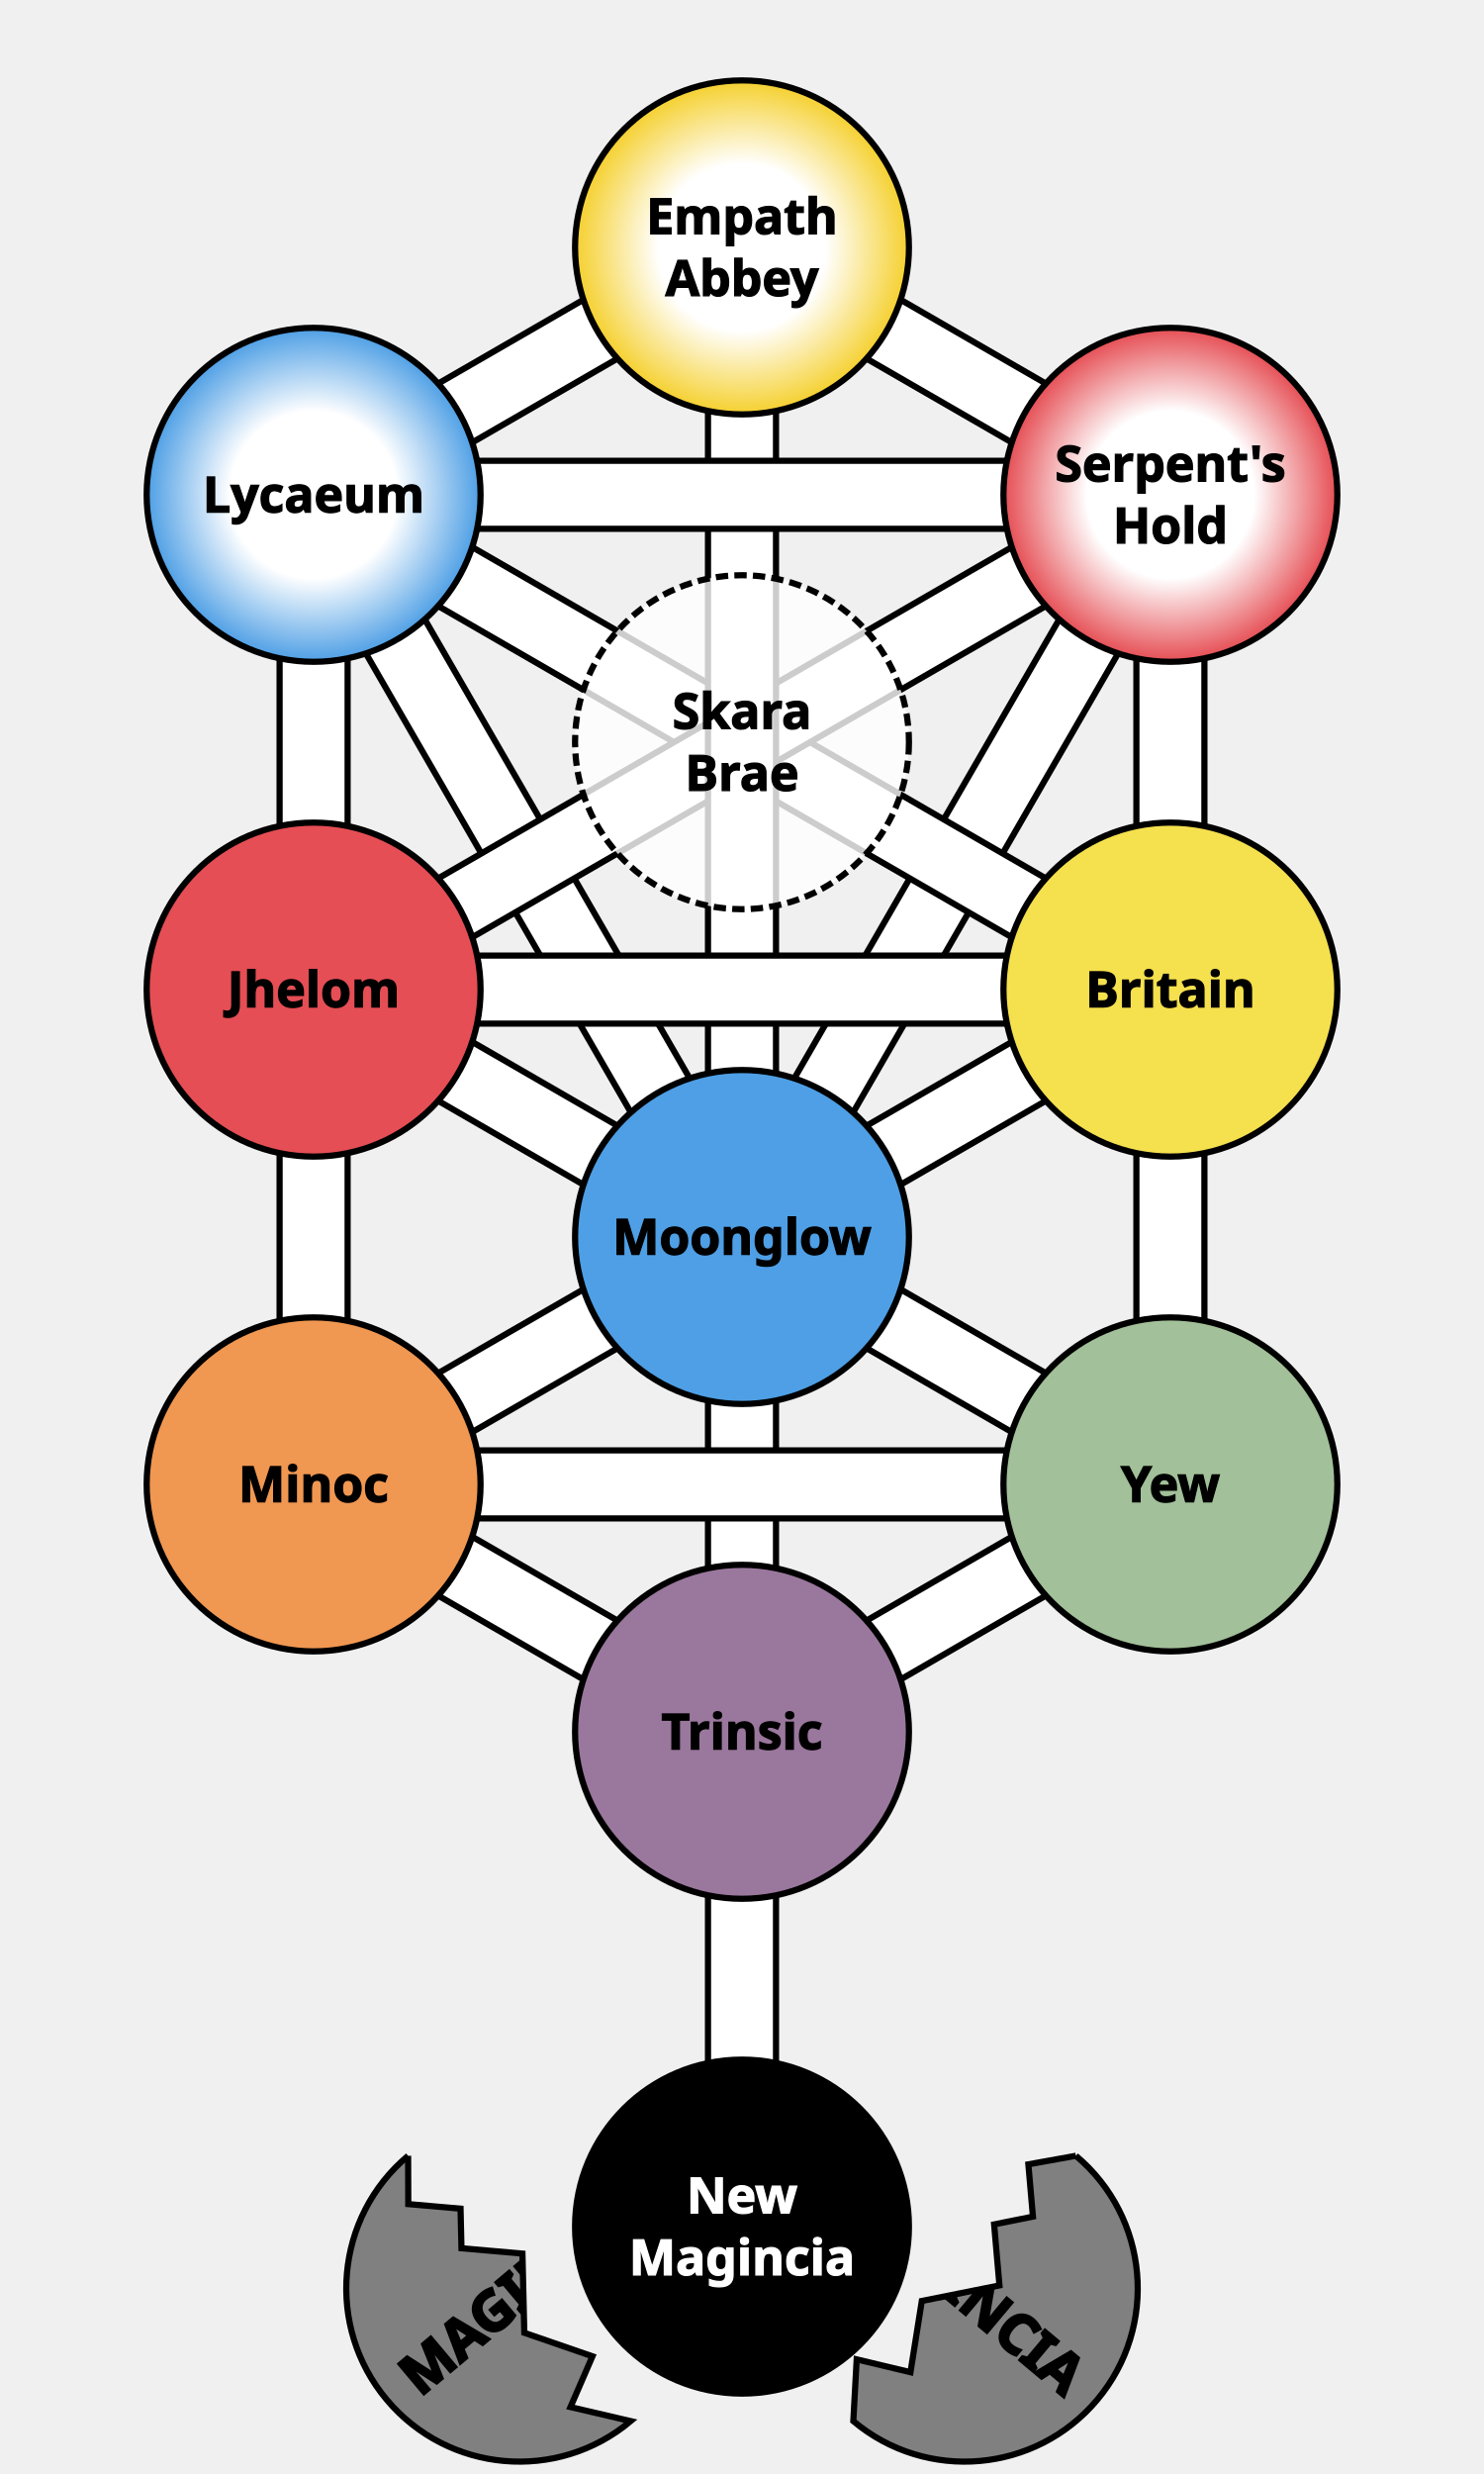
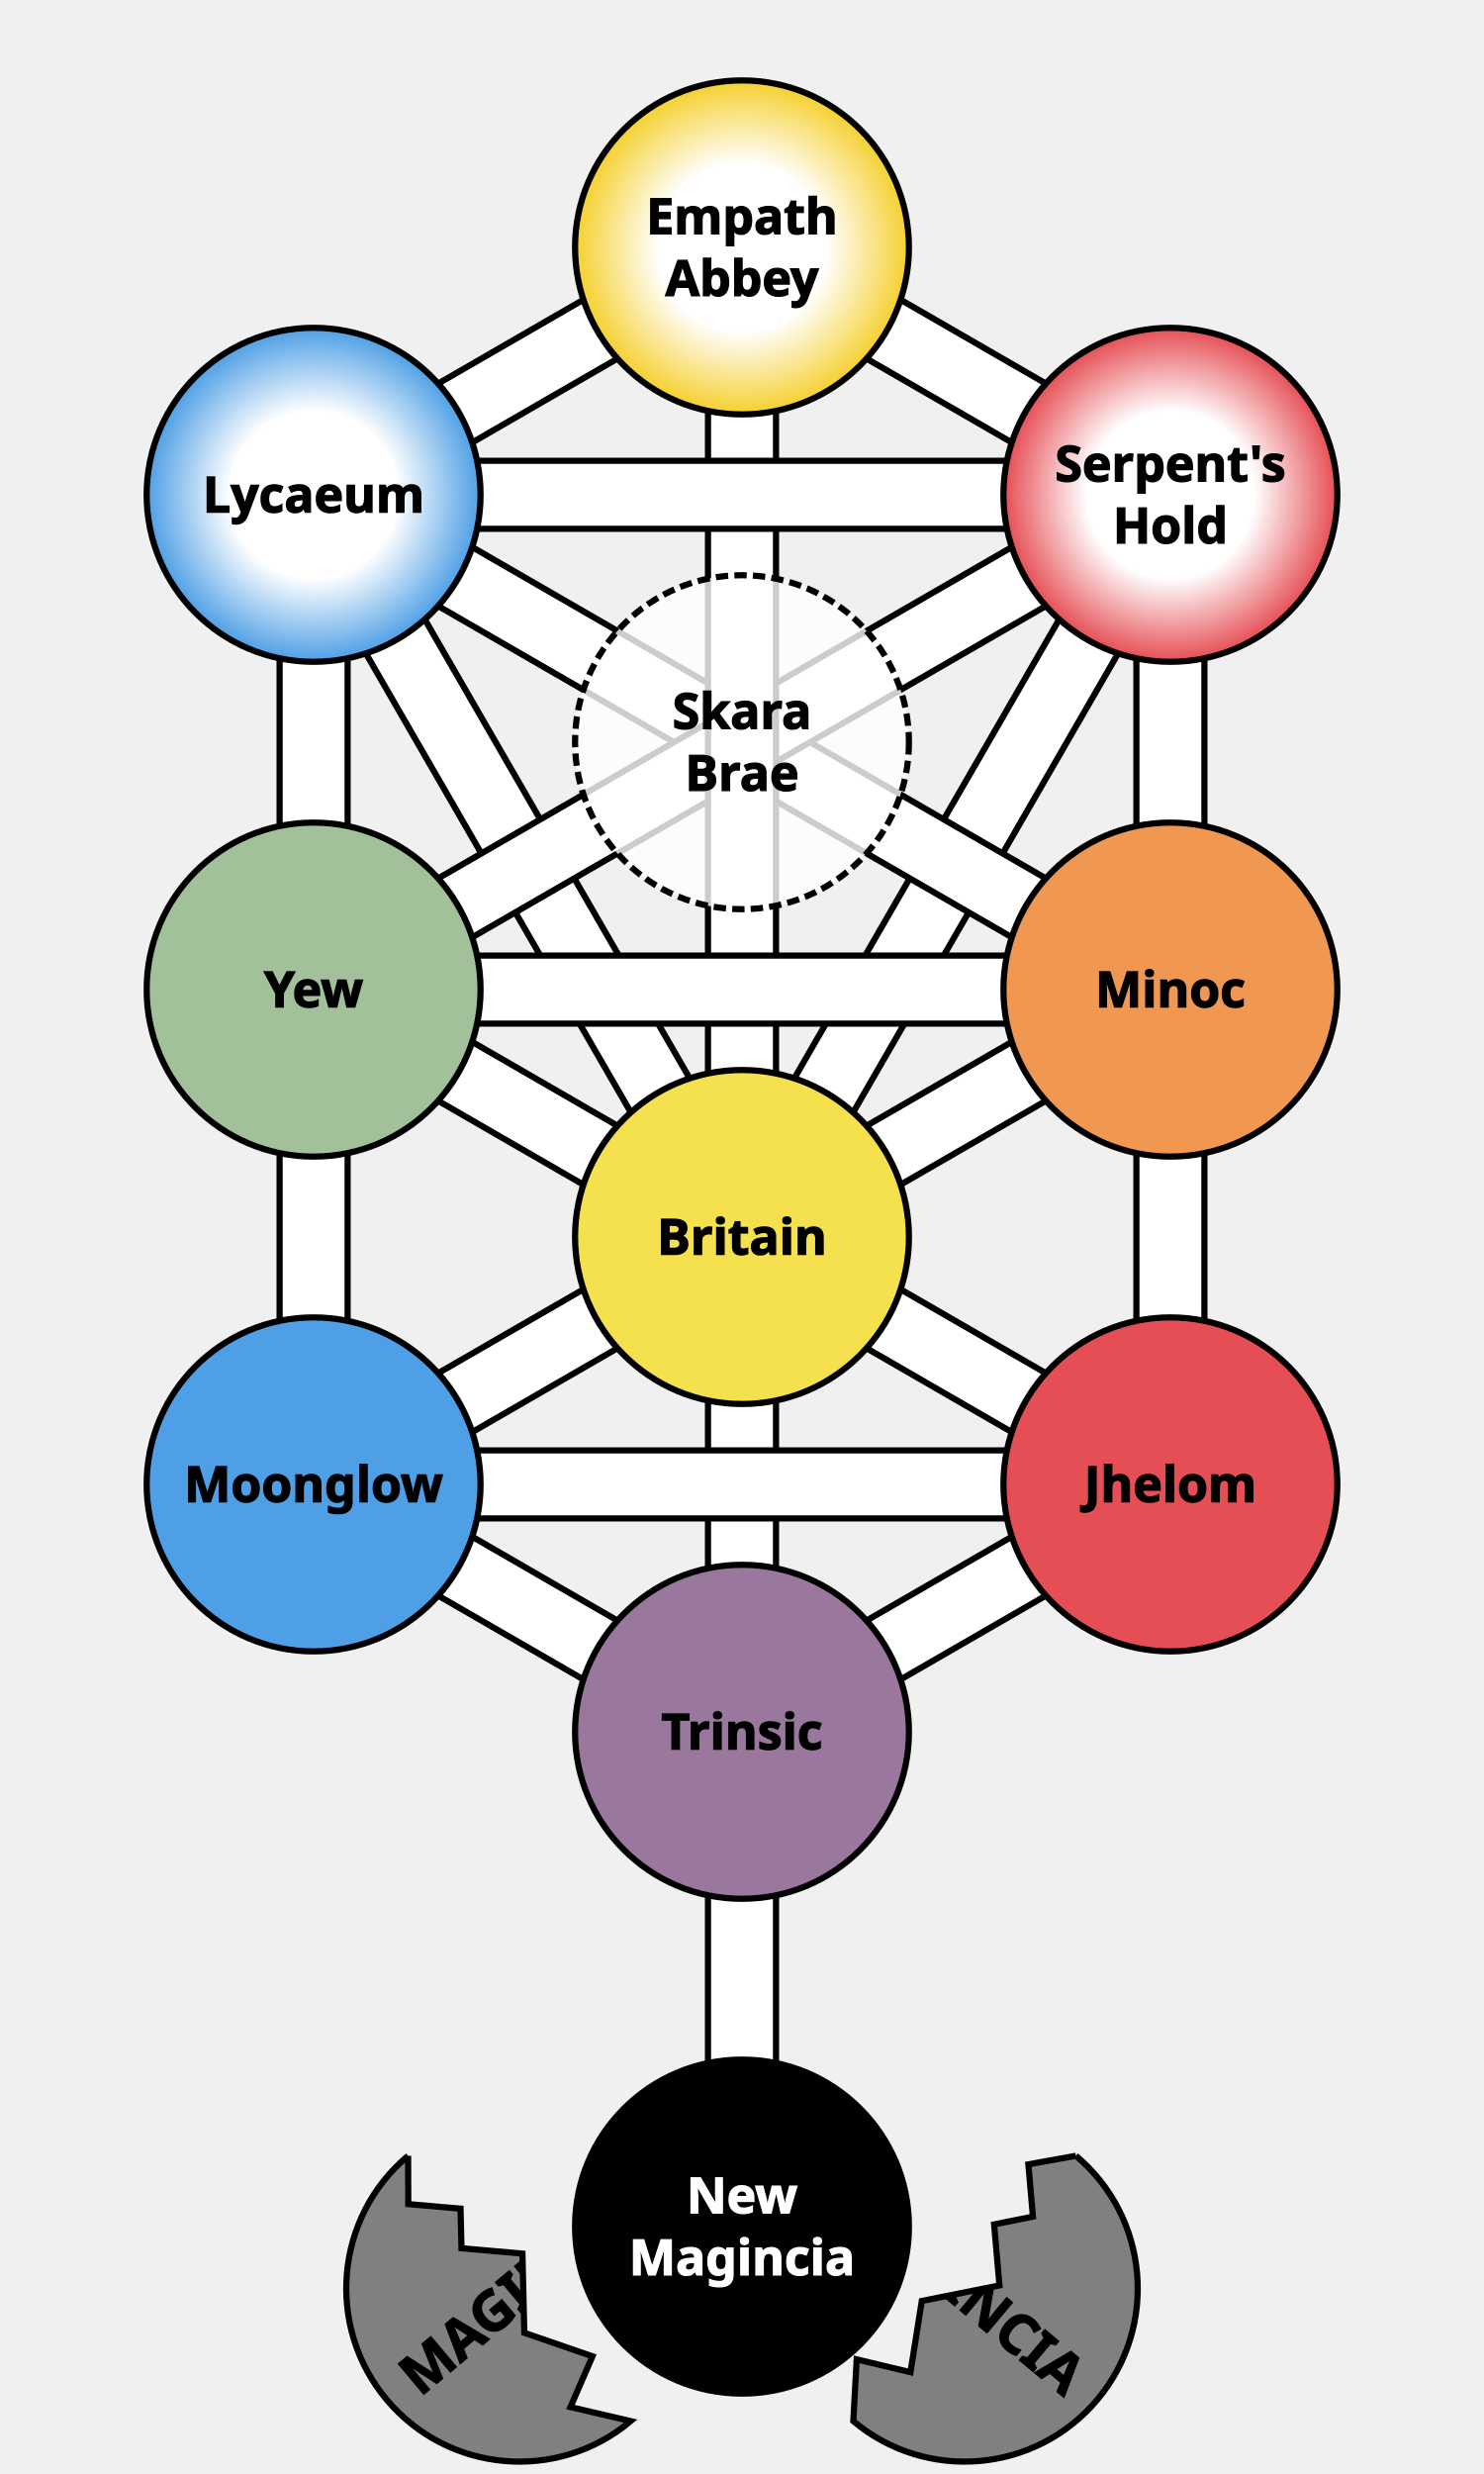
- <svg xmlns="http://www.w3.org/2000/svg" version="1.2" width="360" height="600" viewBox="-600 -1000 1200 2000" preserveAspectRatio="xMinYMin meet">
+ <svg xmlns="http://www.w3.org/2000/svg" xmlns:xlink="http://www.w3.org/1999/xlink" version="1.2" width="360" height="600" viewBox="-600 -1000 1200 2000" preserveAspectRatio="xMinYMin meet">
  <style type="text/css">

   g.midtext text {
      text-anchor: middle; 
      dominant-baseline: middle; 
   } 

</style>
  <defs>
    <circle id="sephira" r="135">
      </circle>
    <path id="path-2" fill="none" d="M0,-800 L346.41,-600" />
    <path id="path-4" fill="none" d="M346.41,-600 v400" />
    <path id="path-5" fill="none" d="M-346.41,-600 L0,-800" />
    <path id="path-6" fill="none" d="M-346.41,-200 L346.41,-600" />
    <path id="path-8" fill="none" d="M-346.41,-200 L346.41,-200" />
    <path id="path-9" fill="none" d="M0,0 L346.41,-200" />
    <path id="path-11" fill="none" d="M0,0 L346.41,-600" />
    <path id="path-12" fill="none" d="M-346.41,-600 L-346.41,-200" />
    <path id="path-14" fill="none" d="M0,-800 L0,0" />
    <path id="path-16" fill="none" d="M-346.41,200 L346.41,200" />
    <path id="path-17" fill="none" d="M0,0 L346.41,200" />
    <path id="path-18" fill="none" d="M346.41,-200 v400" />
    <path id="path-20" fill="none" d="M-346.41,200 L0,400" />
    <path id="path-21" fill="none" d="M-346.41,-200 v400" />
    <path id="path-22" fill="none" d="M0,400 L346.41,200" />
    <path id="path-24" fill="none" d="M-346.41,-600 L346.41,-600" />
    <path id="path-25" fill="none" d="M0,0 v400" />
    <path id="path-27" fill="none" d="M-346.41,200 L0,0" />
    <path id="path-28" fill="none" d="M-346.41,-600 L0,0" />
    <path id="path-29" fill="none" d="M-346.41,-200 L0,0" />
    <path id="path-31" fill="none" d="M-346.41,-600 L346.41,-200" />
    <path id="path-32" fill="none" d="M0,400 v400" />
    <radialGradient id="loveGrad">
      <stop offset="0%" stop-color="white" />
      <stop offset="50%" stop-color="white" />
      <stop offset="100%" stop-color="#f5d02e" />
    </radialGradient>
    <radialGradient id="courageGrad">
      <stop offset="0%" stop-color="white" />
      <stop offset="50%" stop-color="white" />
      <stop offset="100%" stop-color="#e54e54" />
    </radialGradient>
    <radialGradient id="truthGrad">
      <stop offset="0%" stop-color="white" />
      <stop offset="50%" stop-color="white" />
      <stop offset="100%" stop-color="#4e9fe5" />
    </radialGradient>
  </defs>
  <g>
-     <use href="#path-2" stroke="black" stroke-width="60" />
-     <use href="#path-2" stroke="white" stroke-width="50" />
-     <use href="#path-4" stroke="black" stroke-width="60" />
-     <use href="#path-4" stroke="white" stroke-width="50" />
-     <use href="#path-5" stroke="black" stroke-width="60" />
-     <use href="#path-5" stroke="white" stroke-width="50" />
-     <use href="#path-11" stroke="black" stroke-width="60" />
-     <use href="#path-11" stroke="white" stroke-width="50" />
-     <use href="#path-28" stroke="black" stroke-width="60" />
-     <use href="#path-28" stroke="white" stroke-width="50" />
-     <use href="#path-31" stroke="black" stroke-width="60" />
-     <use href="#path-31" stroke="white" stroke-width="50" />
-     <use href="#path-6" stroke="black" stroke-width="60" />
-     <use href="#path-6" stroke="white" stroke-width="50" />
-     <use href="#path-14" stroke="black" stroke-width="60" />
-     <use href="#path-14" stroke="white" stroke-width="50" />
-     <use href="#path-8" stroke="black" stroke-width="60" />
-     <use href="#path-8" stroke="white" stroke-width="50" />
-     <use href="#path-24" stroke="black" stroke-width="60" />
-     <use href="#path-24" stroke="white" stroke-width="50" />
-     <use href="#path-12" stroke="black" stroke-width="60" />
-     <use href="#path-12" stroke="white" stroke-width="50" />
-     <use href="#path-18" stroke="black" stroke-width="60" />
-     <use href="#path-18" stroke="white" stroke-width="50" />
-     <use href="#path-21" stroke="black" stroke-width="60" />
-     <use href="#path-21" stroke="white" stroke-width="50" />
-     <use href="#path-25" stroke="black" stroke-width="60" />
-     <use href="#path-25" stroke="white" stroke-width="50" />
-     <use href="#path-17" stroke="black" stroke-width="60" />
-     <use href="#path-17" stroke="white" stroke-width="50" />
-     <use href="#path-20" stroke="black" stroke-width="60" />
-     <use href="#path-20" stroke="white" stroke-width="50" />
-     <use href="#path-22" stroke="black" stroke-width="60" />
-     <use href="#path-22" stroke="white" stroke-width="50" />
-     <use href="#path-27" stroke="black" stroke-width="60" />
-     <use href="#path-27" stroke="white" stroke-width="50" />
-     <use href="#path-9" stroke="black" stroke-width="60" />
-     <use href="#path-9" stroke="white" stroke-width="50" />
-     <use href="#path-29" stroke="black" stroke-width="60" />
-     <use href="#path-29" stroke="white" stroke-width="50" />
-     <use href="#path-16" stroke="black" stroke-width="60" />
-     <use href="#path-16" stroke="white" stroke-width="50" />
-     <use href="#path-32" stroke="black" stroke-width="60" />
-     <use href="#path-32" stroke="white" stroke-width="50" />
+     <use xlink:href="#path-2" stroke="black" stroke-width="60" />
+     <use xlink:href="#path-2" stroke="white" stroke-width="50" />
+     <use xlink:href="#path-4" stroke="black" stroke-width="60" />
+     <use xlink:href="#path-4" stroke="white" stroke-width="50" />
+     <use xlink:href="#path-5" stroke="black" stroke-width="60" />
+     <use xlink:href="#path-5" stroke="white" stroke-width="50" />
+     <use xlink:href="#path-11" stroke="black" stroke-width="60" />
+     <use xlink:href="#path-11" stroke="white" stroke-width="50" />
+     <use xlink:href="#path-28" stroke="black" stroke-width="60" />
+     <use xlink:href="#path-28" stroke="white" stroke-width="50" />
+     <use xlink:href="#path-31" stroke="black" stroke-width="60" />
+     <use xlink:href="#path-31" stroke="white" stroke-width="50" />
+     <use xlink:href="#path-6" stroke="black" stroke-width="60" />
+     <use xlink:href="#path-6" stroke="white" stroke-width="50" />
+     <use xlink:href="#path-14" stroke="black" stroke-width="60" />
+     <use xlink:href="#path-14" stroke="white" stroke-width="50" />
+     <use xlink:href="#path-8" stroke="black" stroke-width="60" />
+     <use xlink:href="#path-8" stroke="white" stroke-width="50" />
+     <use xlink:href="#path-24" stroke="black" stroke-width="60" />
+     <use xlink:href="#path-24" stroke="white" stroke-width="50" />
+     <use xlink:href="#path-12" stroke="black" stroke-width="60" />
+     <use xlink:href="#path-12" stroke="white" stroke-width="50" />
+     <use xlink:href="#path-18" stroke="black" stroke-width="60" />
+     <use xlink:href="#path-18" stroke="white" stroke-width="50" />
+     <use xlink:href="#path-21" stroke="black" stroke-width="60" />
+     <use xlink:href="#path-21" stroke="white" stroke-width="50" />
+     <use xlink:href="#path-25" stroke="black" stroke-width="60" />
+     <use xlink:href="#path-25" stroke="white" stroke-width="50" />
+     <use xlink:href="#path-17" stroke="black" stroke-width="60" />
+     <use xlink:href="#path-17" stroke="white" stroke-width="50" />
+     <use xlink:href="#path-20" stroke="black" stroke-width="60" />
+     <use xlink:href="#path-20" stroke="white" stroke-width="50" />
+     <use xlink:href="#path-22" stroke="black" stroke-width="60" />
+     <use xlink:href="#path-22" stroke="white" stroke-width="50" />
+     <use xlink:href="#path-27" stroke="black" stroke-width="60" />
+     <use xlink:href="#path-27" stroke="white" stroke-width="50" />
+     <use xlink:href="#path-9" stroke="black" stroke-width="60" />
+     <use xlink:href="#path-9" stroke="white" stroke-width="50" />
+     <use xlink:href="#path-29" stroke="black" stroke-width="60" />
+     <use xlink:href="#path-29" stroke="white" stroke-width="50" />
+     <use xlink:href="#path-16" stroke="black" stroke-width="60" />
+     <use xlink:href="#path-16" stroke="white" stroke-width="50" />
+     <use xlink:href="#path-32" stroke="black" stroke-width="60" />
+     <use xlink:href="#path-32" stroke="white" stroke-width="50" />
  </g>
  <g stroke="black" stroke-width="5">
-     <use href="#sephira" fill="url(#loveGrad)" x="0" y="-800" />
-     <use href="#sephira" fill="url(#courageGrad)" x="346.41" y="-600" />
-     <use href="#sephira" fill="url(#truthGrad)" x="-346.41" y="-600" />
-     <use href="#sephira" x="0" y="-400" fill="white" fill-opacity="0.8" stroke-dasharray="10 5" />
-     <use href="#sephira" fill="#f5e04e" x="346.41" y="-200" />
-     <use href="#sephira" fill="#e54e54" x="-346.41" y="-200" />
-     <use href="#sephira" fill="#4e9fe5" x="0" y="0" />
-     <use href="#sephira" fill="#a2c099" x="346.41" y="200" />
-     <use href="#sephira" fill="#f09751" x="-346.41" y="200" />
-     <use href="#sephira" fill="#9a779d" x="0" y="400" />
-     <use href="#sephira" fill="black" x="0" y="800" />
+     <radialGradient id="loveGrad">
+       <stop offset="0%" stop-color="white" />
+       <stop offset="50%" stop-color="white" />
+       <stop offset="100%" stop-color="#f5d02e" />
+     </radialGradient>
+     <radialGradient id="courageGrad">
+       <stop offset="0%" stop-color="white" />
+       <stop offset="50%" stop-color="white" />
+       <stop offset="100%" stop-color="#e54e54" />
+     </radialGradient>
+     <radialGradient id="truthGrad">
+       <stop offset="0%" stop-color="white" />
+       <stop offset="50%" stop-color="white" />
+       <stop offset="100%" stop-color="#4e9fe5" />
+     </radialGradient>
+     <use xlink:href="#sephira" fill="url(#loveGrad)" x="0" y="-800" />
+     <use xlink:href="#sephira" fill="url(#courageGrad)" x="346.41" y="-600" />
+     <use xlink:href="#sephira" fill="url(#truthGrad)" x="-346.41" y="-600" />
+     <use xlink:href="#sephira" x="0" y="-400" fill="white" fill-opacity="0.8" stroke-dasharray="10 5" />
+     <use xlink:href="#sephira" fill="#f09751" x="346.41" y="-200" />
+     <use xlink:href="#sephira" fill="#a2c099" x="-346.41" y="-200" />
+     <use xlink:href="#sephira" fill="#f5e04e" x="0" y="0" />
+     <use xlink:href="#sephira" fill="#e54e54" x="346.41" y="200" />
+     <use xlink:href="#sephira" fill="#4e9fe5" x="-346.41" y="200" />
+     <use xlink:href="#sephira" fill="#9a779d" x="0" y="400" />
+     <use xlink:href="#sephira" fill="black" x="0" y="800" />
  </g>
  <g class="midtext" fill="black" stroke="black" stroke-width="1" font-size="40" font-family="verdana, sans-serif" font-weight="bold">
    <text x="0" y="-825">Empath</text>
    <text x="0" y="-775">Abbey</text>
+     <text x="-346.41" y="-600">Lycaeum</text>
    <text x="346.41" y="-625">Serpent's</text>
    <text x="346.41" y="-575">Hold</text>
-     <text x="-346.41" y="-600">Lycaeum</text>
-     <text x="346.41" y="-200">Britain</text>
-     <text x="-346.41" y="-200">Jhelom</text>
-     <text x="0" y="0">Moonglow</text>
-     <text x="346.41" y="200">Yew</text>
-     <text x="-346.41" y="200">Minoc</text>
+     <text x="346.41" y="-200">Minoc</text>
+     <text x="-346.41" y="-200">Yew</text>
+     <text x="0" y="0">Britain</text>
+     <text x="346.41" y="200">Jhelom</text>
+     <text x="-346.41" y="200">Moonglow</text>
    <text x="0" y="400">Trinsic</text>
    <text stroke="white" fill="white" x="0" y="775">New</text>
    <text stroke="white" fill="white" x="0" y="825">Magincia</text>
    <text x="0" y="-425">Skara</text>
    <text x="0" y="-375">Brae</text>
  </g>
  <defs>
-     <text id="prideText" fill="black" stroke="black" stroke-width="2" font-size="45" dominant-baseline="middle" text-anchor="middle" font-weight="bold" font-family="verdana, sans-serif">MAGINCIA</text>
+     <text id="prideText" fill="black" stroke="black" stroke-width="1" font-size="45" dominant-baseline="middle" text-anchor="middle" font-weight="bold" font-family="verdana, sans-serif">MAGINCIA</text>
    <path id="leftEggShape" d="M0 -140 A122 122, 0 0 0, 0 140        L -30 100, 10 80, -20 30, 20 -20,           -15 -55, 5 -80, -25 -110,          0 -140">
      </path>
    <clipPath id="leftEggClip">
-       <use href="#leftEggShape" />
+       <use xlink:href="#leftEggShape" />
    </clipPath>
    <g id="leftEgg">
-       <use href="#leftEggShape" fill="gray" stroke="black" stroke-width="5" />
-       <use href="#prideText" clip-path="url(#leftEggClip)" />
+       <use xlink:href="#leftEggShape" fill="gray" stroke="black" stroke-width="5" />
+       <use xlink:href="#prideText" clip-path="url(#leftEggClip)" />
    </g>
    <path id="rightEggShape" d="M0 -140 A122 122, 0 0 1, 0 140        L -30 100, 10 80, -20 30, 20 -20,           -15 -55, 5 -80, -25 -110,          0 -140">
      </path>
    <clipPath id="rightEggClip">
-       <use href="#rightEggShape" />
+       <use xlink:href="#rightEggShape" />
    </clipPath>
    <g id="rightEgg">
-       <use href="#rightEggShape" fill="gray" stroke="black" stroke-width="5" />
-       <use href="#prideText" clip-path="url(#rightEggClip)" />
+       <use xlink:href="#rightEggShape" fill="gray" stroke="black" stroke-width="5" />
+       <use xlink:href="#prideText" clip-path="url(#rightEggClip)" />
    </g>
  </defs>
  <g>
-     <use href="#leftEgg" transform="translate(-180,850) rotate(-40)" />
-     <use href="#rightEgg" transform="translate(180,850) rotate(40)" />
+     <use xlink:href="#leftEgg" transform="translate(-180,850) rotate(-40)" />
+     <use xlink:href="#rightEgg" transform="translate(180,850) rotate(40)" />
  </g>
</svg>
